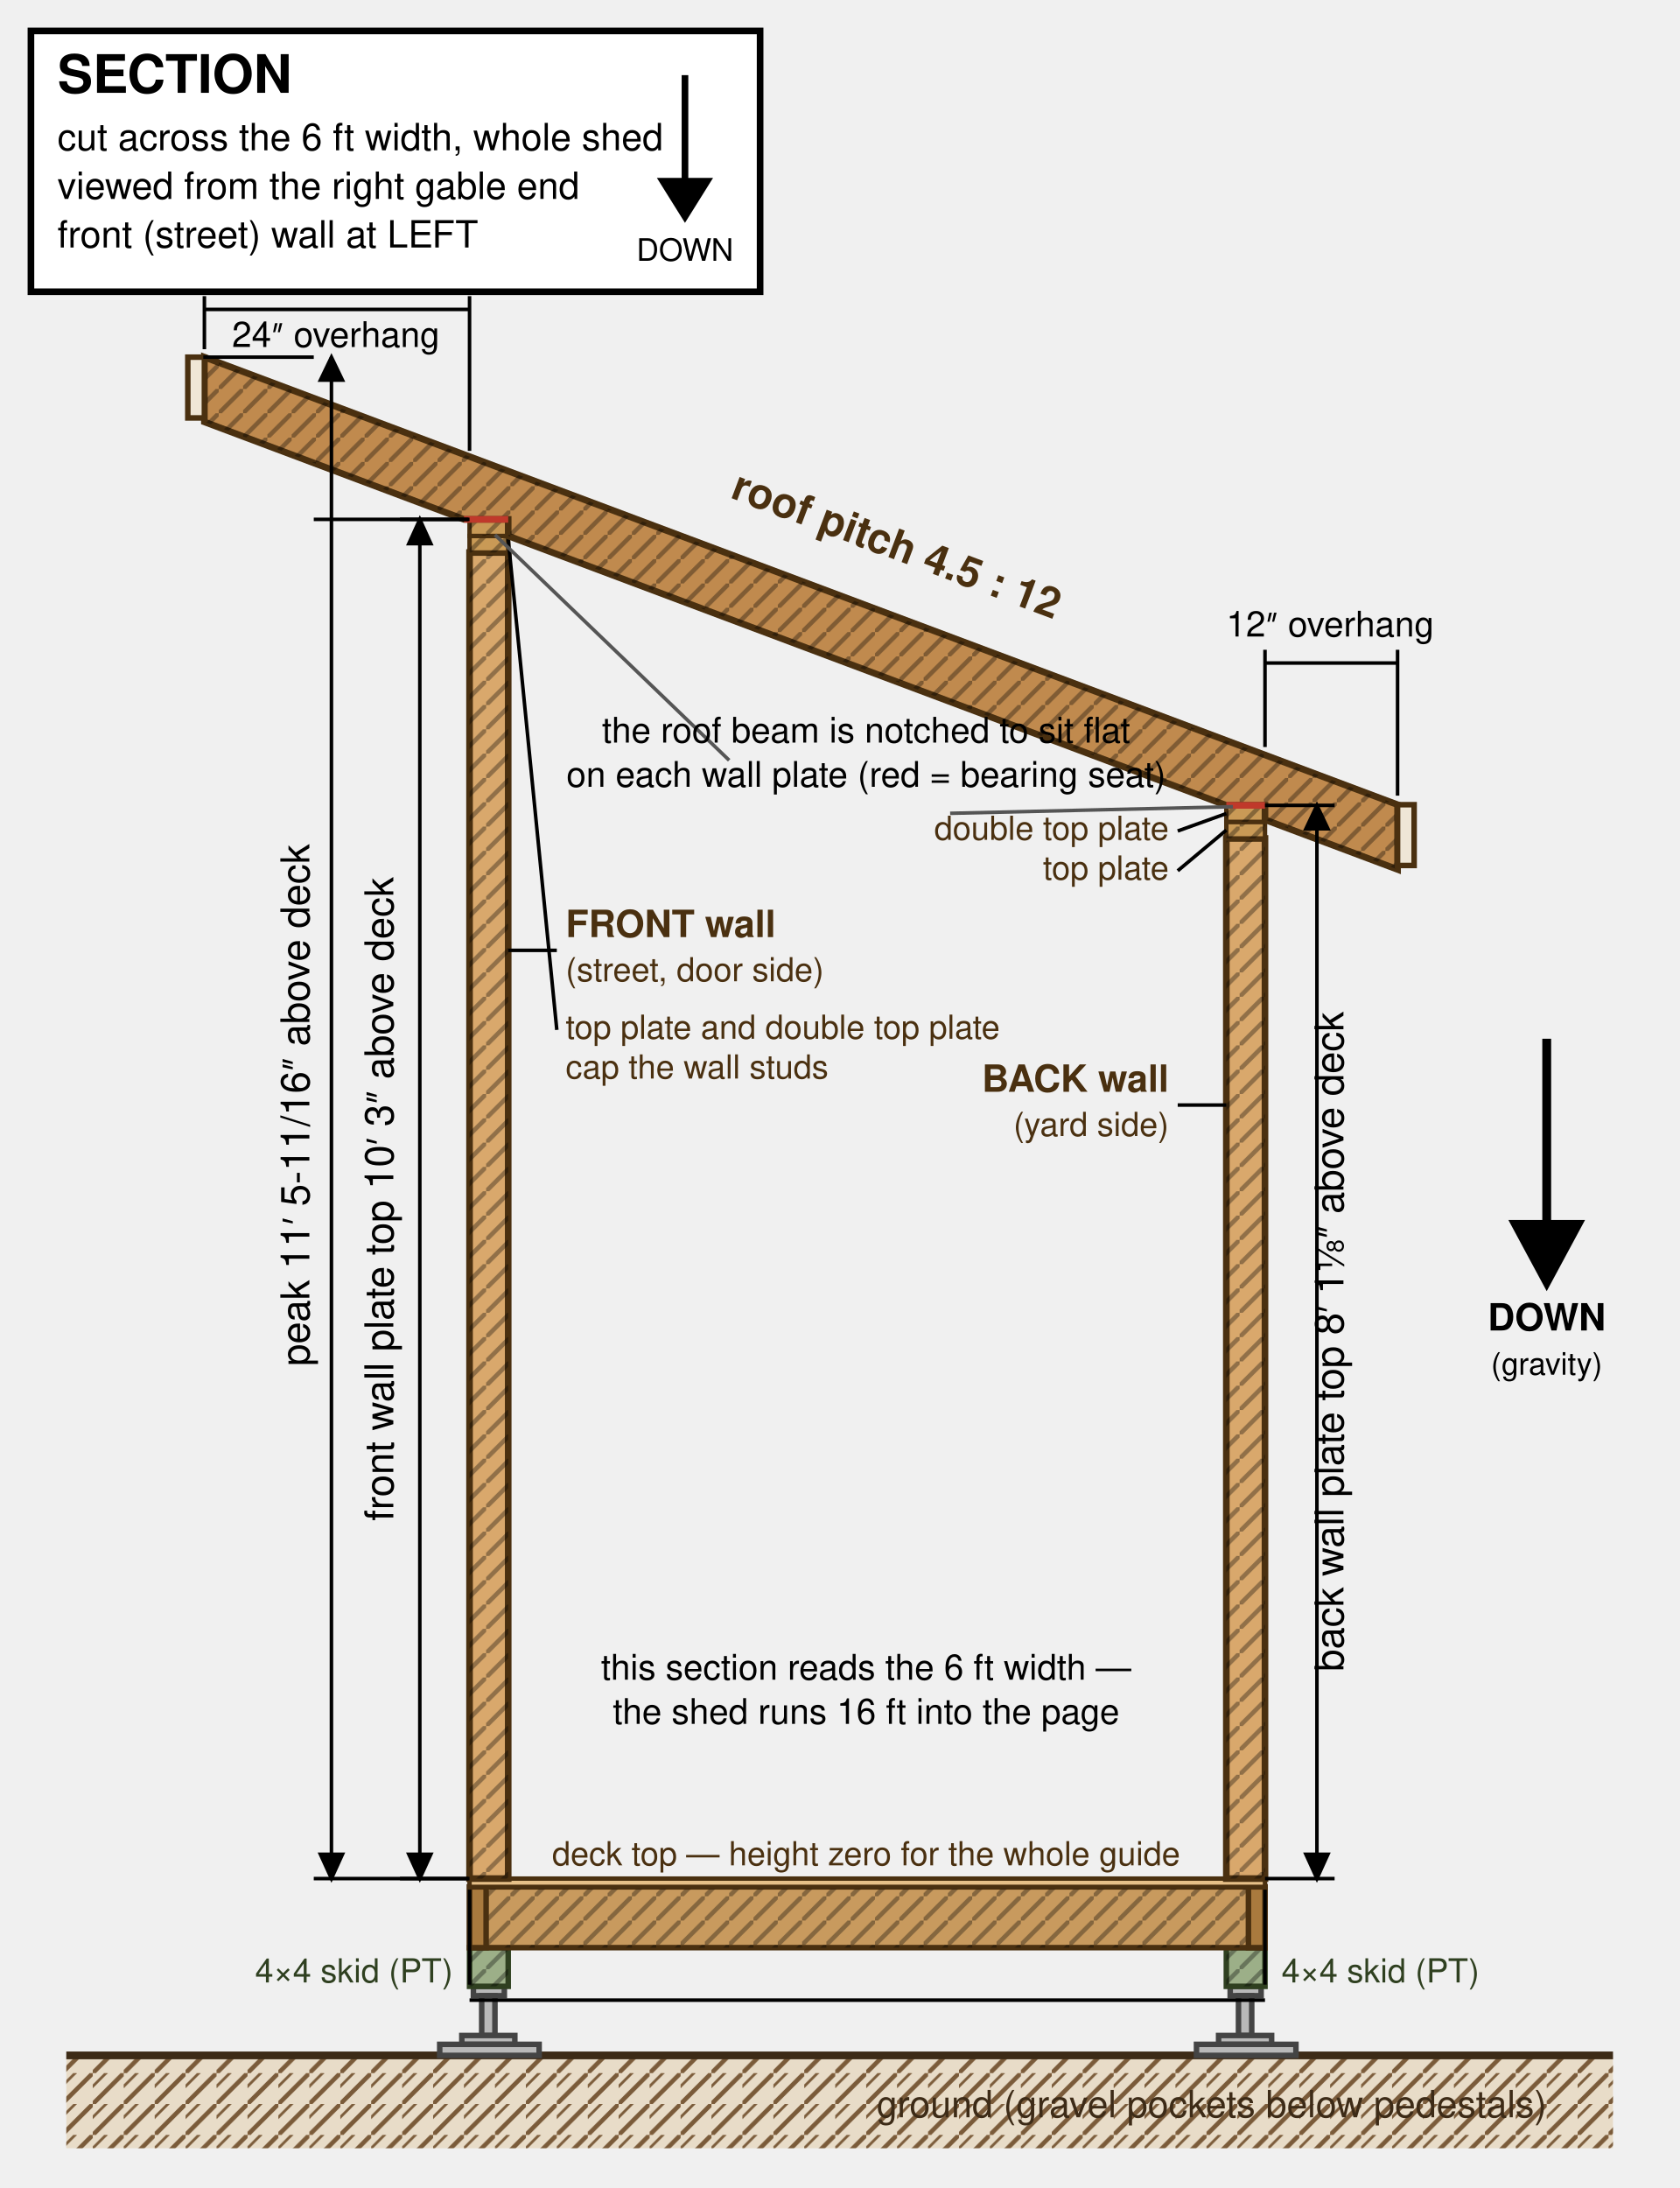
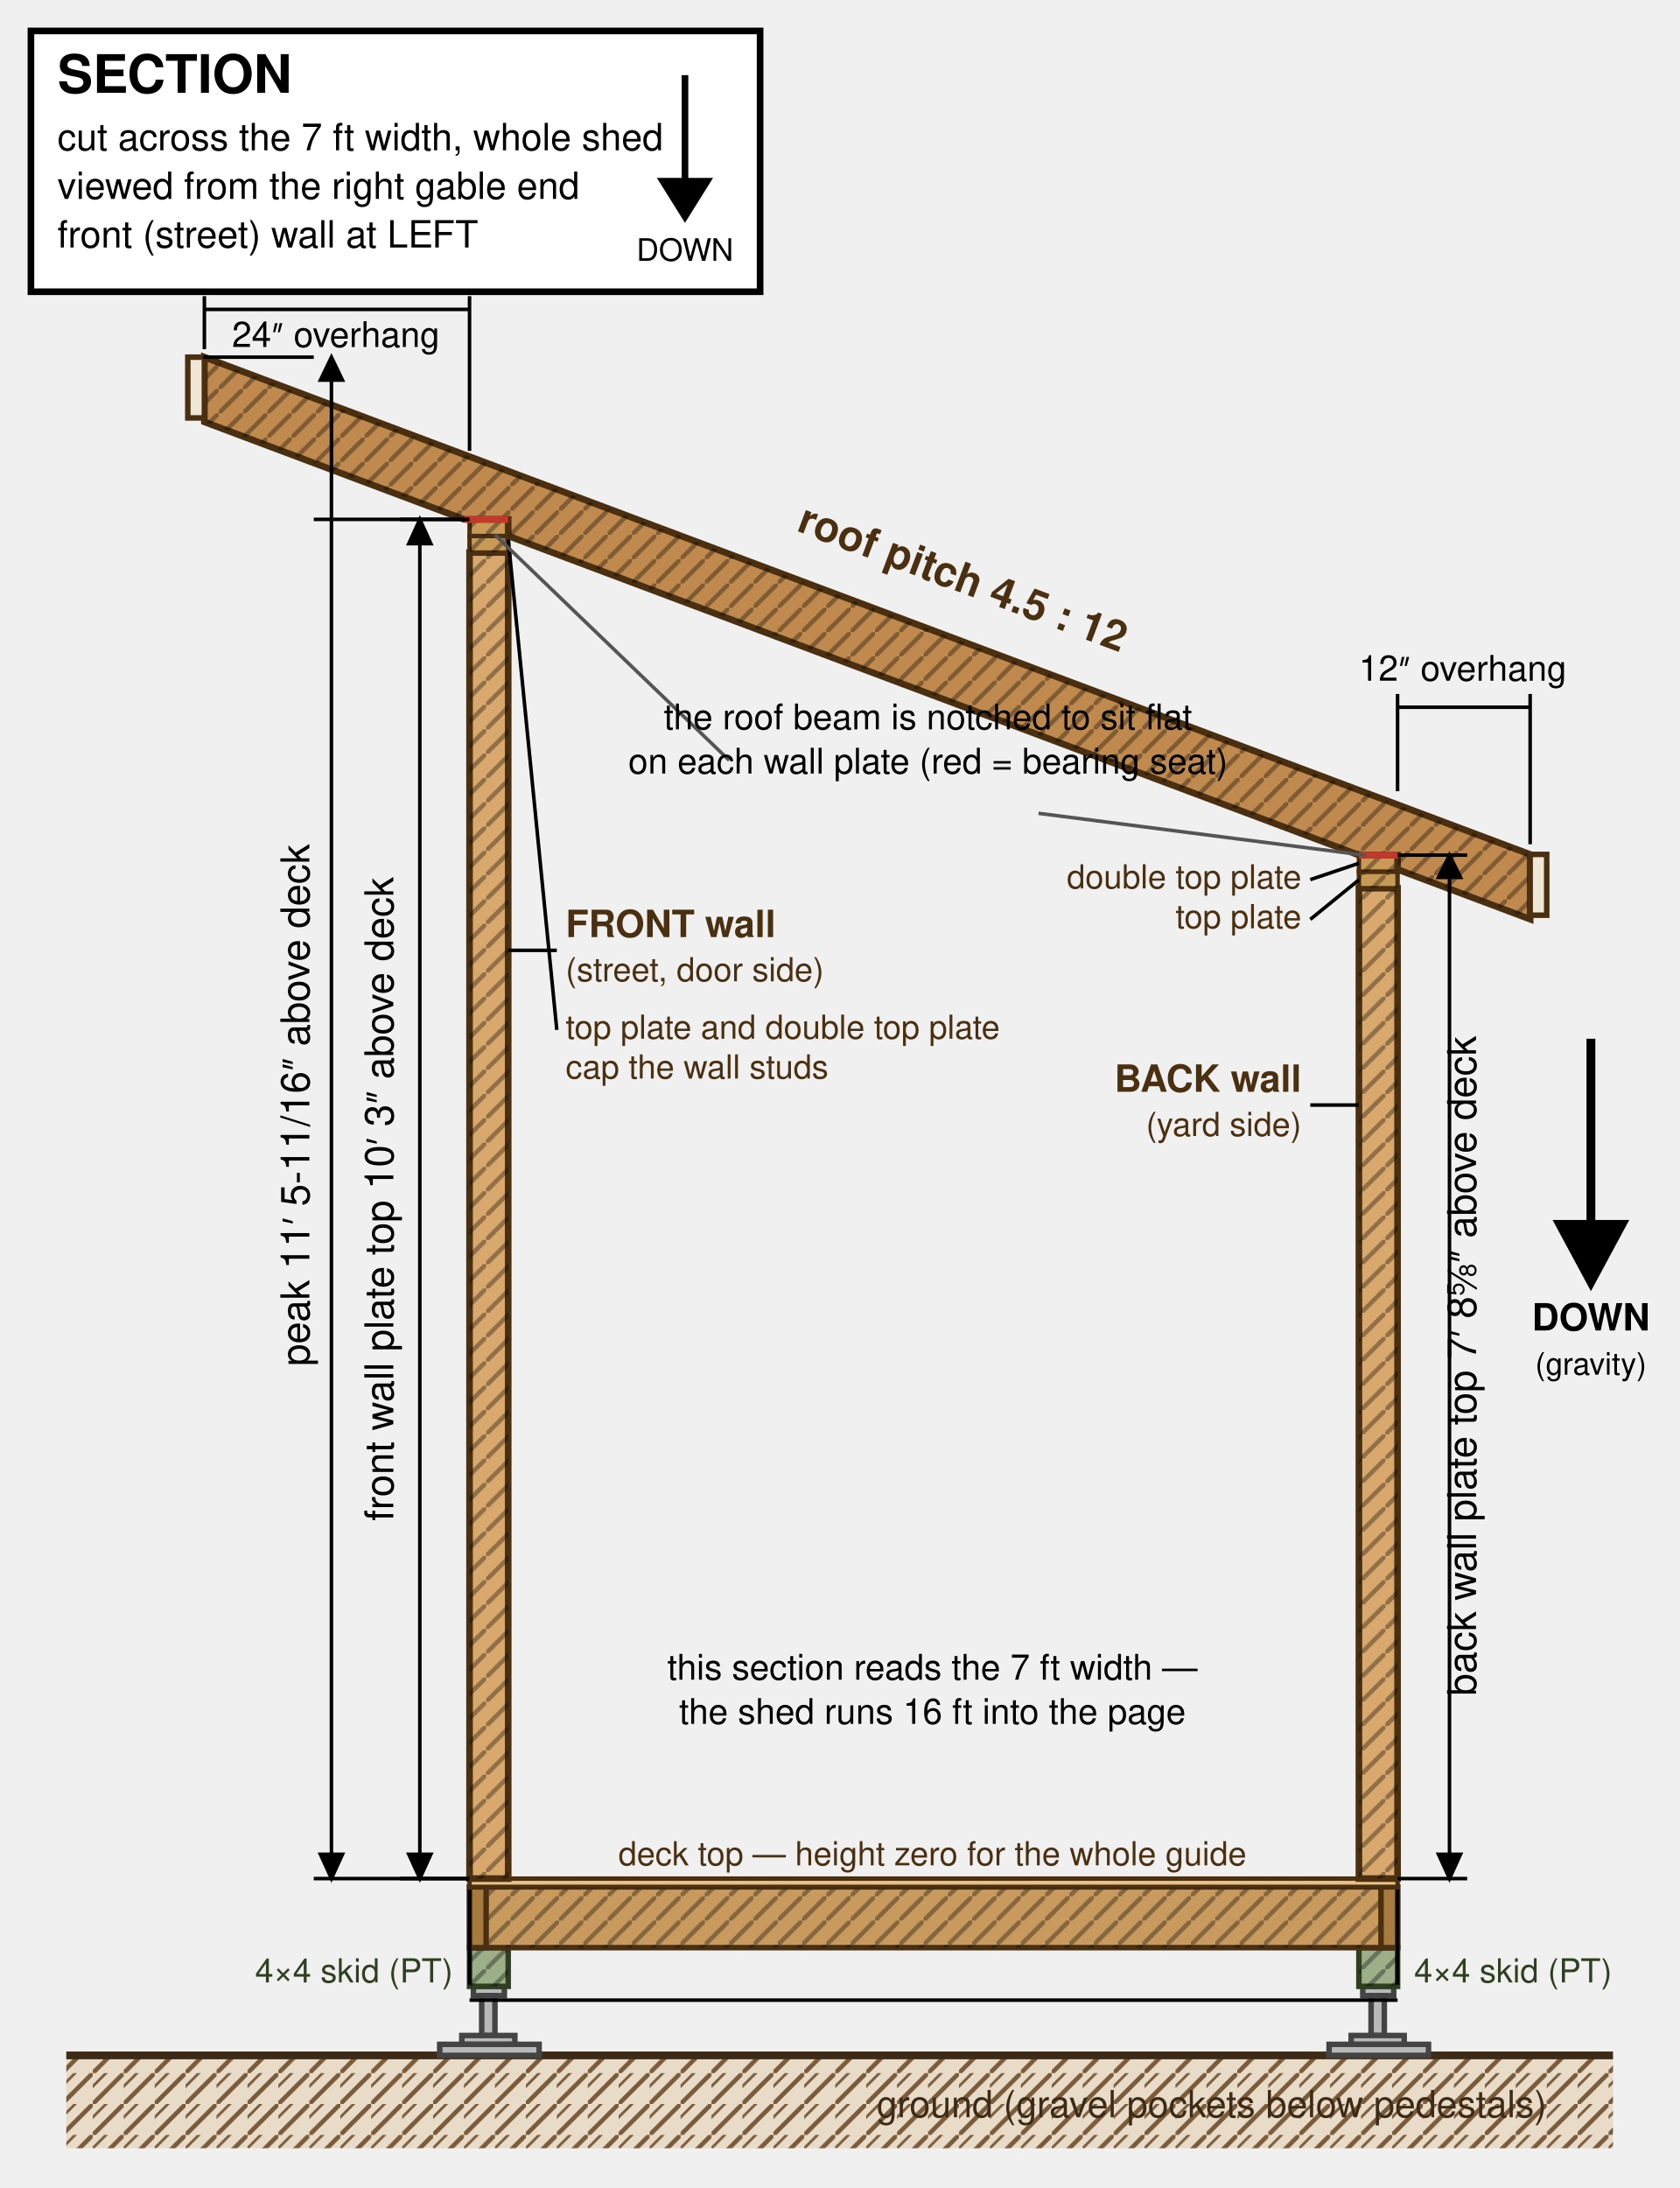
<svg xmlns="http://www.w3.org/2000/svg" viewBox="0 0 760 990" font-family="Helvetica, Arial, sans-serif" role="img" aria-label="Cross-section of the whole shed: walls capped by double top plates, roof beam notched to sit flat on both plate tops, front tall wall at left, back low wall at right, on skids carried by adjustable pedestals on paver pads over a gravel ground line.">
  <defs>
    <pattern id="cut" width="11" height="11" patternUnits="userSpaceOnUse">
      <path d="M -2 13 L 13 -2" stroke="#00000055" stroke-width="2" fill="none" />
    </pattern>
    <pattern id="ground" width="14" height="14" patternUnits="userSpaceOnUse">
      <path d="M 0 14 L 14 0" stroke="#7a5b3a" stroke-width="2" fill="none" />
      <path d="M -4 10 L 10 -4" stroke="#7a5b3a" stroke-width="1.2" fill="none" />
    </pattern>
  </defs>
  <g>
    <rect x="14" y="14" width="330" height="118" fill="#ffffff" stroke="#000" stroke-width="3" />
    <text x="26" y="42" font-size="24" font-weight="bold" fill="#000">SECTION</text>
-     <text x="26" y="68" font-size="17" fill="#000">cut across the 6 ft width, whole shed</text>
+     <text x="26" y="68" font-size="17" fill="#000">cut across the 7 ft width, whole shed</text>
    <text x="26" y="90" font-size="17" fill="#000">viewed from the right gable end</text>
    <text x="26" y="112" font-size="17" fill="#000">front (street) wall at LEFT</text>
    <g stroke="#000" stroke-width="3" fill="#000">
      <line x1="310" y1="34" x2="310" y2="86" />
      <path d="M 310 98 L 300 82 L 320 82 Z" />
    </g>
    <text x="310" y="118" font-size="14" fill="#000" text-anchor="middle">DOWN</text>
  </g>
  <rect x="30" y="930" width="700" height="42" fill="#e8dcc8" />
  <rect x="30" y="930" width="700" height="42" fill="url(#ground)" />
  <line x1="30" y1="930" x2="730" y2="930" stroke="#3d2b17" stroke-width="3.5" />
  <text x="700" y="958" font-size="17" fill="#3d2b17" text-anchor="end">ground (gravel pockets below pedestals)</text>
  <g fill="#b9b9b9" stroke="#444" stroke-width="2.5">
    <rect x="214.25" y="898.75" width="14" height="4.25" />
    <rect x="218" y="903" width="6" height="18" />
    <rect x="209" y="921" width="24" height="4" />
    <rect x="199" y="925" width="45" height="5" />
-     <rect x="556.75" y="898.75" width="14" height="4.25" />
-     <rect x="560.5" y="903" width="6" height="18" />
-     <rect x="551.5" y="921" width="24" height="4" />
-     <rect x="541.5" y="925" width="45" height="5" />
+     <rect x="616.75" y="898.75" width="14" height="4.25" />
+     <rect x="620.5" y="903" width="6" height="18" />
+     <rect x="611.5" y="921" width="24" height="4" />
+     <rect x="601.5" y="925" width="45" height="5" />
  </g>
  <rect x="212.5" y="881.25" width="17.5" height="17.5" fill="#9caf88" stroke="#2f4020" stroke-width="2.5" />
  <rect x="212.5" y="881.25" width="17.5" height="17.5" fill="url(#cut)" />
-   <rect x="555" y="881.25" width="17.5" height="17.5" fill="#9caf88" stroke="#2f4020" stroke-width="2.5" />
-   <rect x="555" y="881.25" width="17.5" height="17.5" fill="url(#cut)" />
+   <rect x="615" y="881.25" width="17.5" height="17.5" fill="#9caf88" stroke="#2f4020" stroke-width="2.5" />
+   <rect x="615" y="881.25" width="17.5" height="17.5" fill="url(#cut)" />
  <text x="205" y="897" font-size="15" fill="#2f4020" text-anchor="end">4×4 skid (PT)</text>
-   <text x="580" y="897" font-size="15" fill="#2f4020">4×4 skid (PT)</text>
-   <rect x="212.5" y="853.75" width="360" height="27.5" fill="#c89a5e" stroke="#4a3010" stroke-width="2.5" />
-   <rect x="212.5" y="853.75" width="360" height="27.5" fill="url(#cut)" />
+   <text x="640" y="897" font-size="15" fill="#2f4020">4×4 skid (PT)</text>
+   <rect x="212.5" y="853.75" width="420" height="27.5" fill="#c89a5e" stroke="#4a3010" stroke-width="2.5" />
+   <rect x="212.5" y="853.75" width="420" height="27.5" fill="url(#cut)" />
  <rect x="212.5" y="853.75" width="7.5" height="27.5" fill="#a97a3e" stroke="#4a3010" stroke-width="2.5" />
-   <rect x="565" y="853.75" width="7.5" height="27.5" fill="#a97a3e" stroke="#4a3010" stroke-width="2.5" />
-   <rect x="212.5" y="850" width="360" height="3.75" fill="#e6c088" stroke="#4a3010" stroke-width="2" />
-   <text x="392" y="844" font-size="15" fill="#4a3010" text-anchor="middle">deck top — height zero for the whole guide</text>
+   <rect x="625" y="853.75" width="7.5" height="27.5" fill="#a97a3e" stroke="#4a3010" stroke-width="2.5" />
+   <rect x="212.5" y="850" width="420" height="3.75" fill="#e6c088" stroke="#4a3010" stroke-width="2" />
+   <text x="422" y="844" font-size="15" fill="#4a3010" text-anchor="middle">deck top — height zero for the whole guide</text>
  <rect x="212.5" y="250" width="17.5" height="600" fill="#d9a86c" stroke="#4a3010" stroke-width="3" />
  <rect x="212.5" y="250" width="17.5" height="600" fill="url(#cut)" />
  <rect x="212.5" y="242.5" width="17.5" height="7.5" fill="#c99a56" stroke="#4a3010" stroke-width="2" />
  <rect x="212.5" y="242.5" width="17.5" height="7.5" fill="url(#cut)" />
  <rect x="212.5" y="235" width="17.5" height="7.5" fill="#c99a56" stroke="#4a3010" stroke-width="2" />
  <rect x="212.5" y="235" width="17.5" height="7.5" fill="url(#cut)" />
-   <rect x="555" y="379.375" width="17.5" height="470.625" fill="#d9a86c" stroke="#4a3010" stroke-width="3" />
-   <rect x="555" y="379.375" width="17.5" height="470.625" fill="url(#cut)" />
-   <rect x="555" y="371.875" width="17.5" height="7.5" fill="#c99a56" stroke="#4a3010" stroke-width="2" />
-   <rect x="555" y="371.875" width="17.5" height="7.5" fill="url(#cut)" />
-   <rect x="555" y="364.375" width="17.5" height="7.5" fill="#c99a56" stroke="#4a3010" stroke-width="2" />
-   <rect x="555" y="364.375" width="17.5" height="7.5" fill="url(#cut)" />
+   <rect x="615" y="401.875" width="17.5" height="448.125" fill="#d9a86c" stroke="#4a3010" stroke-width="3" />
+   <rect x="615" y="401.875" width="17.5" height="448.125" fill="url(#cut)" />
+   <rect x="615" y="394.375" width="17.5" height="7.5" fill="#c99a56" stroke="#4a3010" stroke-width="2" />
+   <rect x="615" y="394.375" width="17.5" height="7.5" fill="url(#cut)" />
+   <rect x="615" y="386.875" width="17.5" height="7.5" fill="#c99a56" stroke="#4a3010" stroke-width="2" />
+   <rect x="615" y="386.875" width="17.5" height="7.5" fill="url(#cut)" />
  <g stroke="#000" stroke-width="1.6">
    <line x1="230" y1="244" x2="252" y2="466" />
  </g>
  <text x="256" y="470" font-size="15" fill="#4a3010">top plate and double top plate</text>
  <text x="256" y="488" font-size="15" fill="#4a3010">cap the wall studs</text>
  <g stroke="#000" stroke-width="1.6">
-     <line x1="555" y1="368.1" x2="533" y2="376" />
+     <line x1="615" y1="390.6" x2="593" y2="398" />
  </g>
-   <text x="529" y="380" font-size="15" fill="#4a3010" text-anchor="end">double top plate</text>
+   <text x="589" y="402" font-size="15" fill="#4a3010" text-anchor="end">double top plate</text>
  <g stroke="#000" stroke-width="1.6">
-     <line x1="555" y1="375.6" x2="533" y2="394" />
+     <line x1="615" y1="398.1" x2="593" y2="416" />
  </g>
-   <text x="529" y="398" font-size="15" fill="#4a3010" text-anchor="end">top plate</text>
-   <polygon points="92.5,161.6 632.5,364.1 632.5,393.4 572.5,370.9 572.5,364.4 555,364.4                    230,242.5 230,235 210,235 92.5,190.9" fill="#c08a4e" stroke="#4a3010" stroke-width="3" />
-   <polygon points="92.5,161.6 632.5,364.1 632.5,393.4 572.5,370.9 572.5,364.4 555,364.4                    230,242.5 230,235 210,235 92.5,190.9" fill="url(#cut)" />
+   <text x="589" y="420" font-size="15" fill="#4a3010" text-anchor="end">top plate</text>
+   <polygon points="92.5,161.6 692.5,386.6 692.5,415.9 632.5,393.4 632.5,386.9 615,386.9                    230,242.5 230,235 210,235 92.5,190.9" fill="#c08a4e" stroke="#4a3010" stroke-width="3" />
+   <polygon points="92.5,161.6 692.5,386.6 692.5,415.9 632.5,393.4 632.5,386.9 615,386.9                    230,242.5 230,235 210,235 92.5,190.9" fill="url(#cut)" />
  <line x1="210" y1="235" x2="230" y2="235" stroke="#c0392b" stroke-width="3" />
-   <line x1="555" y1="364.4" x2="572.5" y2="364.4" stroke="#c0392b" stroke-width="3" />
+   <line x1="615" y1="386.9" x2="632.5" y2="386.9" stroke="#c0392b" stroke-width="3" />
  <rect x="85" y="161.6" width="7.5" height="27.5" fill="#efe6d6" stroke="#4a3010" stroke-width="2.5" />
-   <rect x="632.5" y="364.1" width="7.5" height="27.5" fill="#efe6d6" stroke="#4a3010" stroke-width="2.5" />
-   <text x="330" y="225" font-size="19" font-weight="bold" fill="#4a3010" transform="rotate(20.6 330 225)">roof pitch 4.5 : 12</text>
+   <rect x="692.5" y="386.6" width="7.5" height="27.5" fill="#efe6d6" stroke="#4a3010" stroke-width="2.5" />
+   <text x="360" y="240" font-size="19" font-weight="bold" fill="#4a3010" transform="rotate(20.6 360 240)">roof pitch 4.5 : 12</text>
  <g stroke="#555" stroke-width="1.6" fill="none">
    <line x1="330" y1="344" x2="224" y2="242" />
-     <line x1="430" y1="368" x2="558" y2="365" />
+     <line x1="470" y1="368" x2="618" y2="387" />
  </g>
-   <text x="392" y="336" font-size="16" fill="#000" text-anchor="middle">the roof beam is notched to sit flat</text>
-   <text x="392" y="356" font-size="16" fill="#000" text-anchor="middle">on each wall plate (red = bearing seat)</text>
+   <text x="420" y="330" font-size="16" fill="#000" text-anchor="middle">the roof beam is notched to sit flat</text>
+   <text x="420" y="350" font-size="16" fill="#000" text-anchor="middle">on each wall plate (red = bearing seat)</text>
  <g stroke="#000" stroke-width="1.6" fill="none">
    <line x1="150" y1="850" x2="150" y2="161.6" />
    <line x1="142" y1="850" x2="212" y2="850" />
    <line x1="142" y1="161.6" x2="92" y2="161.6" />
    <line x1="142" y1="235" x2="212" y2="235" />
  </g>
  <g fill="#000" stroke="#000" stroke-width="1.6">
    <path d="M 150 161.6 L 145 172 L 155 172 Z" />
    <path d="M 150 850 L 145 839 L 155 839 Z" />
  </g>
  <text x="140" y="500" font-size="18" fill="#000" text-anchor="middle" transform="rotate(-90 140 500)">peak 11′ 5-11/16″ above deck</text>
  <g stroke="#000" stroke-width="1.6" fill="none">
    <line x1="190" y1="850" x2="190" y2="235" />
    <line x1="181" y1="850" x2="212.5" y2="850" />
    <line x1="181" y1="235" x2="212.5" y2="235" />
  </g>
  <g fill="#000" stroke="#000" stroke-width="1.6">
    <path d="M 190 235 L 185 246 L 195 246 Z" />
    <path d="M 190 850 L 185 839 L 195 839 Z" />
  </g>
  <text x="178" y="542.5" font-size="18" fill="#000" text-anchor="middle" transform="rotate(-90 178 542.5)">front wall plate top 10′ 3″ above deck</text>
  <g stroke="#000" stroke-width="1.6" fill="none">
-     <line x1="596" y1="850" x2="596" y2="364.4" />
-     <line x1="572.5" y1="850" x2="604" y2="850" />
-     <line x1="572.5" y1="364.4" x2="604" y2="364.4" />
+     <line x1="656" y1="850" x2="656" y2="386.9" />
+     <line x1="632.5" y1="850" x2="664" y2="850" />
+     <line x1="632.5" y1="386.9" x2="664" y2="386.9" />
  </g>
  <g fill="#000" stroke="#000" stroke-width="1.6">
-     <path d="M 596 364.4 L 591 375 L 601 375 Z" />
-     <path d="M 596 850 L 591 839 L 601 839 Z" />
+     <path d="M 656 386.9 L 651 397 L 661 397 Z" />
+     <path d="M 656 850 L 651 839 L 661 839 Z" />
  </g>
-   <text x="608" y="607" font-size="18" fill="#000" text-anchor="middle" transform="rotate(-90 608 607)">back wall plate top 8′ 1⅛″ above deck</text>
+   <text x="668" y="618" font-size="18" fill="#000" text-anchor="middle" transform="rotate(-90 668 618)">back wall plate top 7′ 8⅝″ above deck</text>
  <g stroke="#000" stroke-width="1.6" fill="none">
    <line x1="92.5" y1="140" x2="212.5" y2="140" />
    <line x1="92.5" y1="134" x2="92.5" y2="158" />
    <line x1="212.5" y1="134" x2="212.5" y2="204" />
  </g>
  <text x="152" y="157" font-size="16" fill="#000" text-anchor="middle">24″ overhang</text>
  <g stroke="#000" stroke-width="1.6" fill="none">
-     <line x1="572.5" y1="300" x2="632.5" y2="300" />
-     <line x1="572.5" y1="294" x2="572.5" y2="338" />
-     <line x1="632.5" y1="294" x2="632.5" y2="360" />
+     <line x1="632.5" y1="320" x2="692.5" y2="320" />
+     <line x1="632.5" y1="314" x2="632.5" y2="358" />
+     <line x1="692.5" y1="314" x2="692.5" y2="382" />
  </g>
-   <text x="602" y="288" font-size="16" fill="#000" text-anchor="middle">12″ overhang</text>
+   <text x="662" y="308" font-size="16" fill="#000" text-anchor="middle">12″ overhang</text>
  <g stroke="#000" stroke-width="1.6" fill="none">
-     <line x1="212.5" y1="905" x2="572.5" y2="905" />
+     <line x1="212.5" y1="905" x2="632.5" y2="905" />
    <line x1="212.5" y1="898" x2="212.5" y2="855" />
-     <line x1="572.5" y1="898" x2="572.5" y2="855" />
+     <line x1="632.5" y1="898" x2="632.5" y2="855" />
  </g>
-   <text x="392" y="760" font-size="16" fill="#000" text-anchor="middle">this section reads the 6 ft width —</text>
-   <text x="392" y="780" font-size="16" fill="#000" text-anchor="middle">the shed runs 16 ft into the page</text>
+   <text x="422" y="760" font-size="16" fill="#000" text-anchor="middle">this section reads the 7 ft width —</text>
+   <text x="422" y="780" font-size="16" fill="#000" text-anchor="middle">the shed runs 16 ft into the page</text>
  <g stroke="#000" stroke-width="1.6">
    <line x1="230" y1="430" x2="252" y2="430" />
  </g>
  <text x="256" y="424" font-size="17" font-weight="bold" fill="#4a3010">FRONT wall</text>
  <text x="256" y="444" font-size="15" fill="#4a3010">(street, door side)</text>
  <g stroke="#000" stroke-width="1.6">
-     <line x1="555" y1="500" x2="533" y2="500" />
+     <line x1="615" y1="500" x2="593" y2="500" />
  </g>
-   <text x="529" y="494" font-size="17" font-weight="bold" fill="#4a3010" text-anchor="end">BACK wall</text>
-   <text x="529" y="514" font-size="15" fill="#4a3010" text-anchor="end">(yard side)</text>
+   <text x="589" y="494" font-size="17" font-weight="bold" fill="#4a3010" text-anchor="end">BACK wall</text>
+   <text x="589" y="514" font-size="15" fill="#4a3010" text-anchor="end">(yard side)</text>
  <g stroke="#000" stroke-width="4" fill="#000">
-     <line x1="700" y1="470" x2="700" y2="560" />
-     <path d="M 700 580 L 686 554 L 714 554 Z" />
+     <line x1="720" y1="470" x2="720" y2="560" />
+     <path d="M 720 580 L 706 554 L 734 554 Z" />
  </g>
-   <text x="700" y="602" font-size="17" font-weight="bold" fill="#000" text-anchor="middle">DOWN</text>
-   <text x="700" y="622" font-size="14" fill="#000" text-anchor="middle">(gravity)</text>
+   <text x="720" y="602" font-size="17" font-weight="bold" fill="#000" text-anchor="middle">DOWN</text>
+   <text x="720" y="622" font-size="14" fill="#000" text-anchor="middle">(gravity)</text>
</svg>
